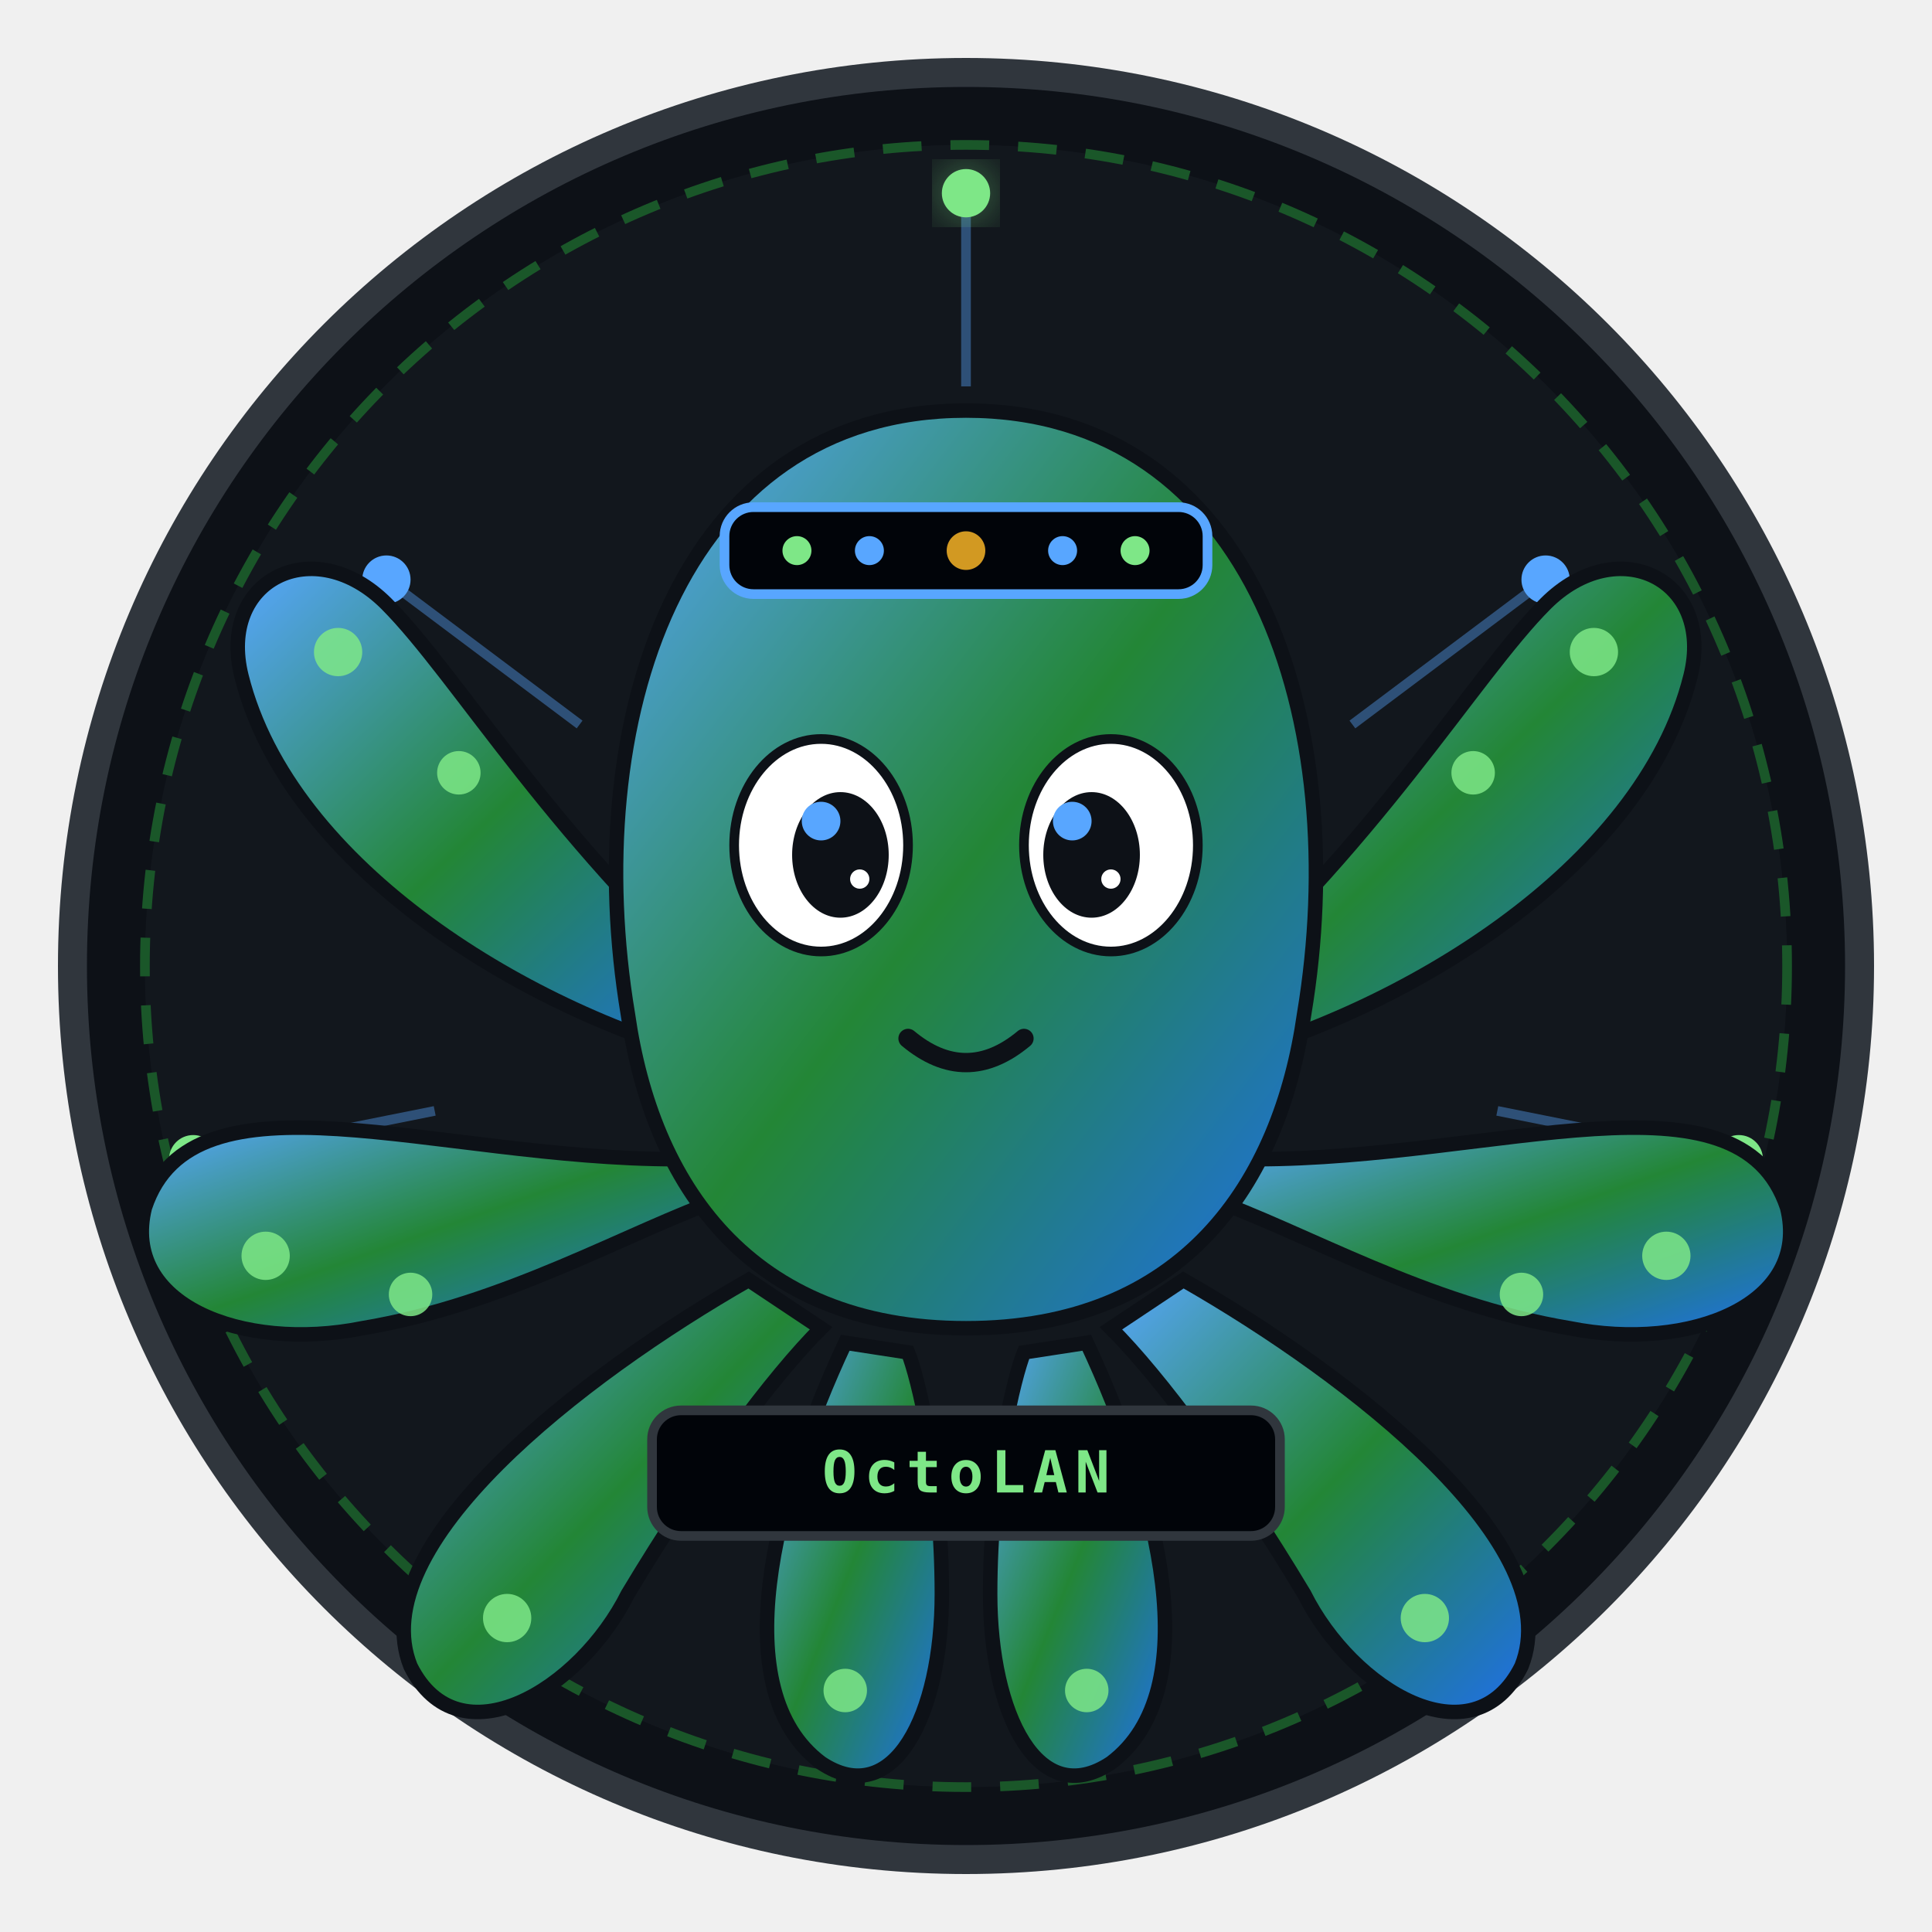
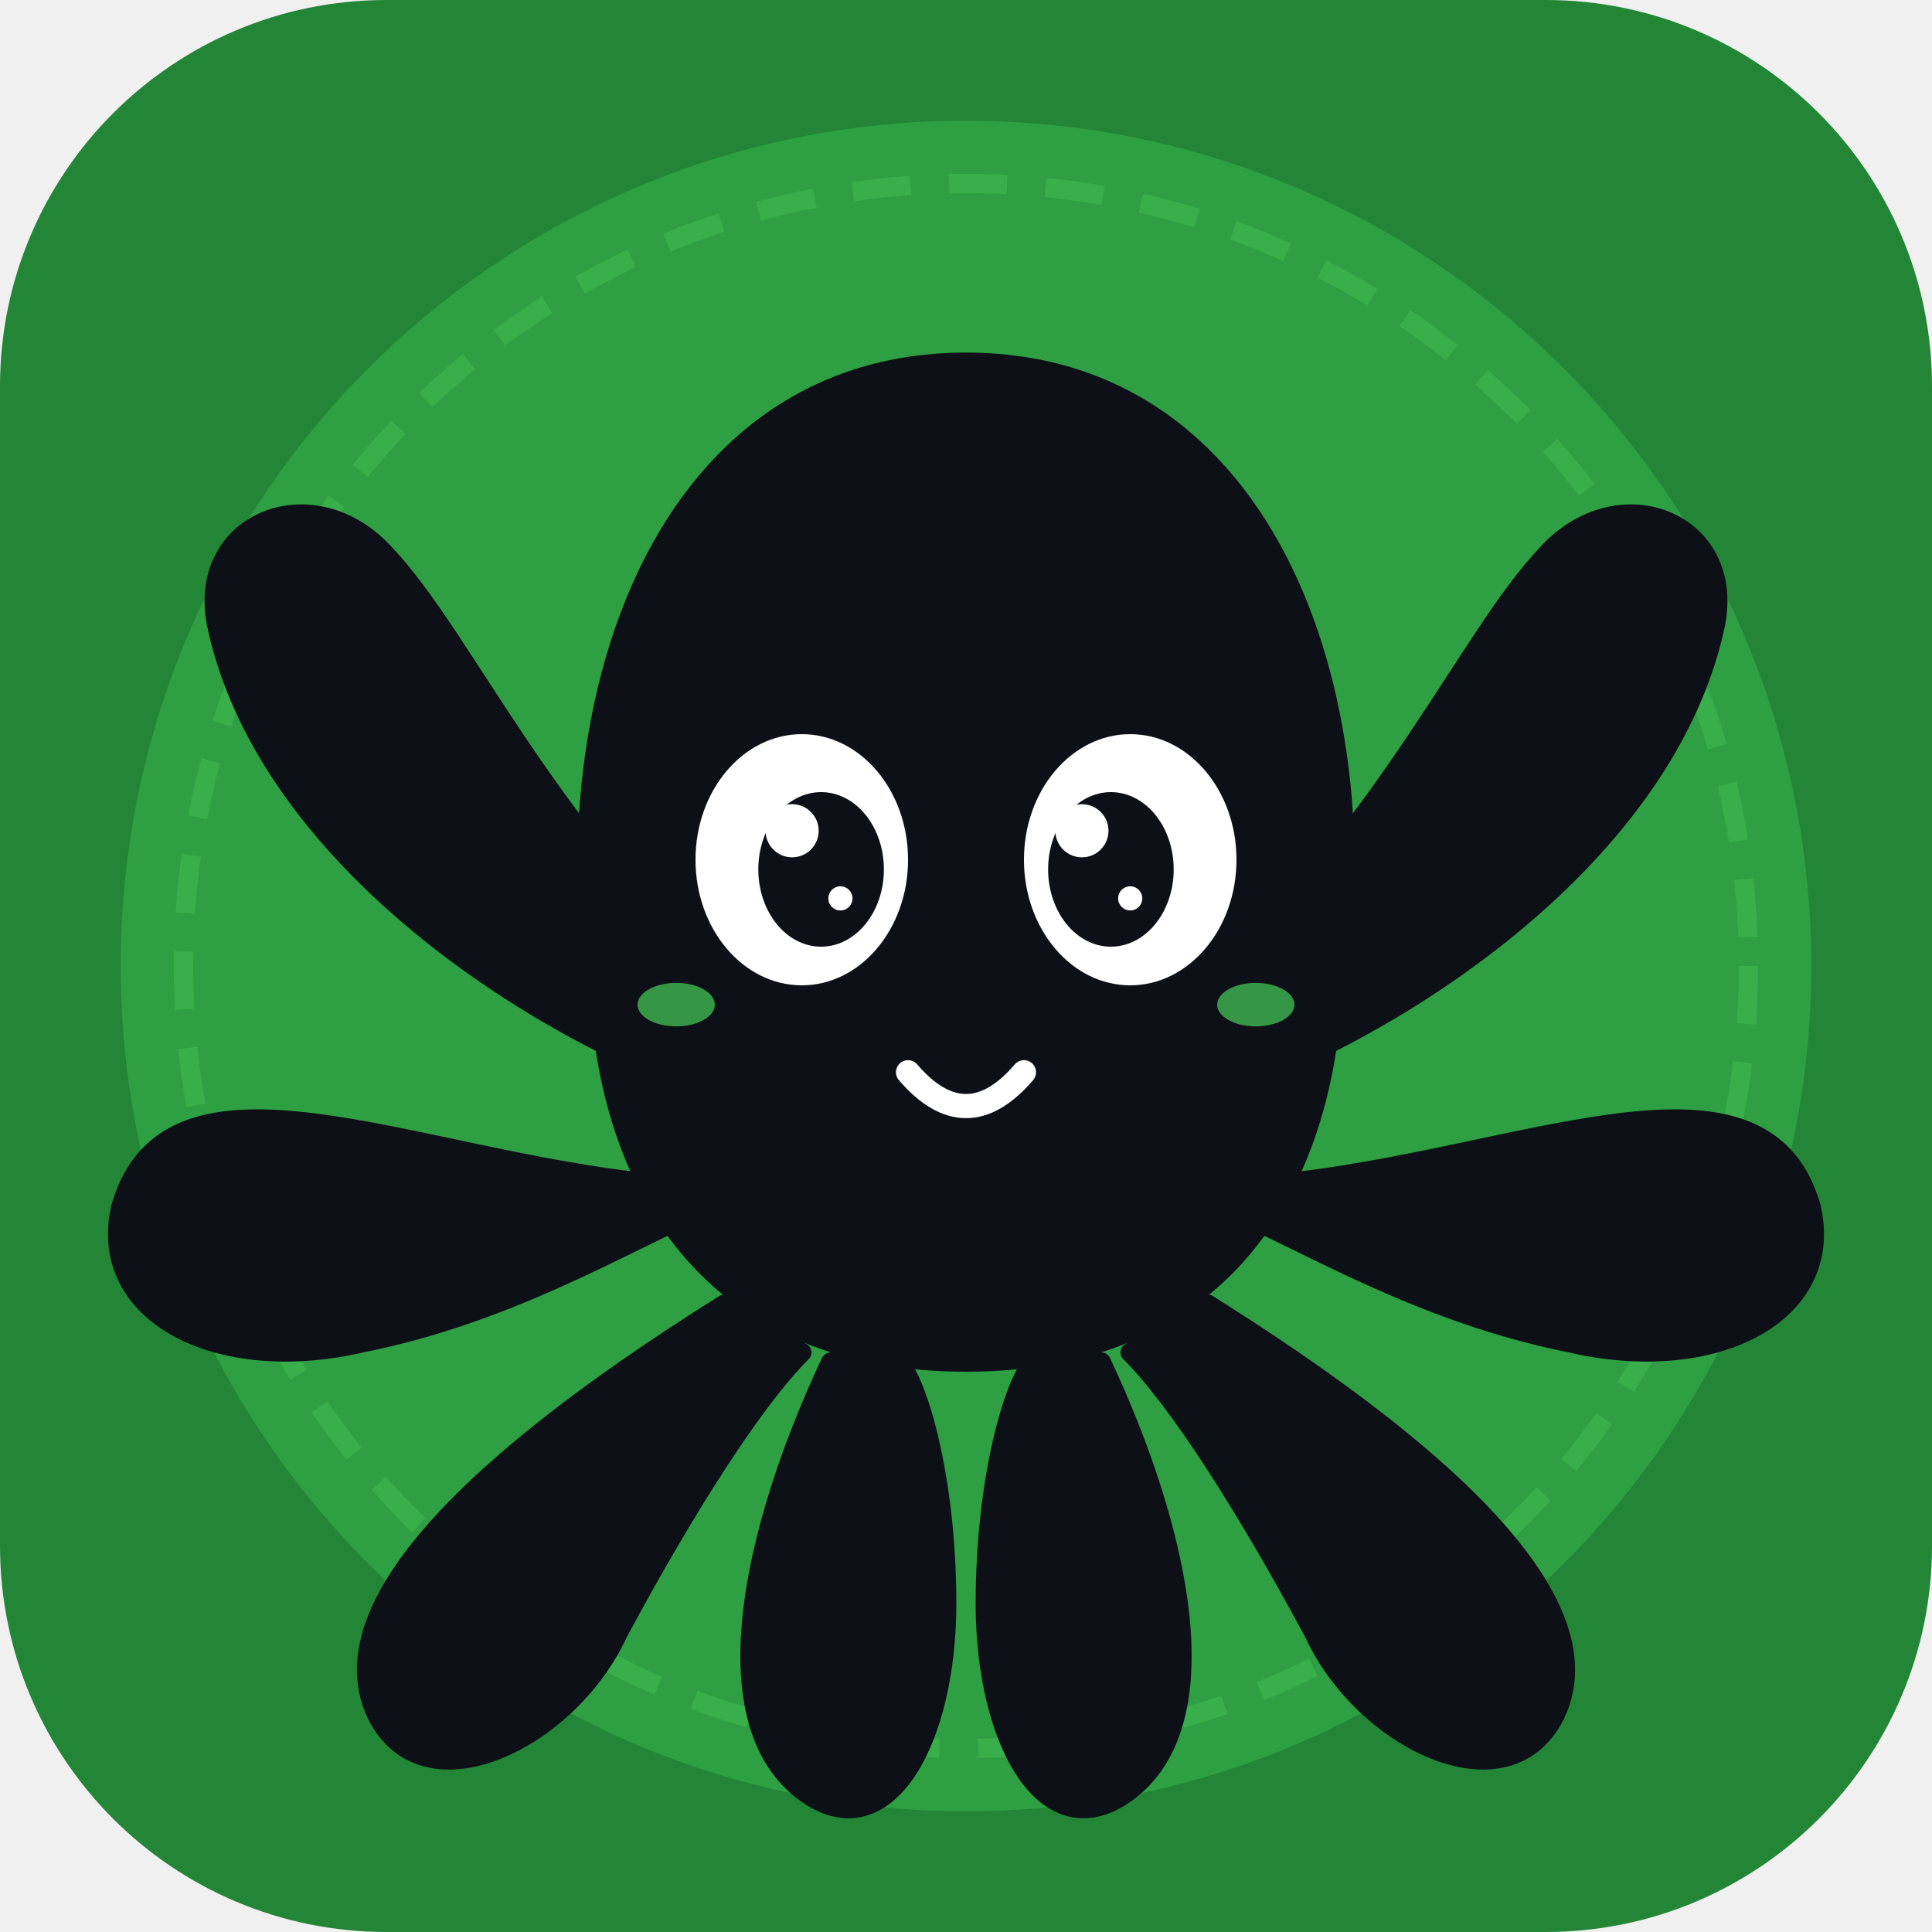
<svg xmlns="http://www.w3.org/2000/svg" viewBox="0 0 400 400" width="100%" height="100%">
-   <defs>
-     <linearGradient id="octoGradient" x1="0%" y1="0%" x2="100%" y2="100%">
-       <stop offset="0%" stop-color="#58a6ff" />
-       <stop offset="50%" stop-color="#238636" />
-       <stop offset="100%" stop-color="#1f6feb" />
-     </linearGradient>
-     <linearGradient id="glowGradient" x1="0%" y1="0%" x2="100%" y2="0%">
-       <stop offset="0%" stop-color="#7ee787" />
-       <stop offset="100%" stop-color="#58a6ff" />
-     </linearGradient>
-     <filter id="glow" x="-20%" y="-20%" width="140%" height="140%">
-       <feGaussianBlur stdDeviation="6" result="blur" />
-       <feComposite in="SourceGraphic" in2="blur" operator="over" />
-     </filter>
-   </defs>
-   <circle cx="200" cy="200" r="185" fill="#0d1117" stroke="#30363d" stroke-width="6" />
-   <circle cx="200" cy="200" r="170" fill="#161b22" stroke="#238636" stroke-width="2" stroke-dasharray="8 6" opacity="0.6" />
-   <g stroke="#58a6ff" stroke-width="2" opacity="0.4" fill="none">
-     <path d="M 200 40 L 200 80" />
-     <path d="M 80 120 L 120 150" />
-     <path d="M 320 120 L 280 150" />
-     <path d="M 40 240 L 90 230" />
-     <path d="M 360 240 L 310 230" />
-     <path d="M 100 340 L 140 310" />
-     <path d="M 300 340 L 260 310" />
+   <rect width="400" height="400" rx="80" fill="#238636" />
+   <circle cx="200" cy="200" r="175" fill="#2ea043" />
+   <circle cx="200" cy="200" r="162" fill="none" stroke="#3fb950" stroke-width="4" opacity="0.6" stroke-dasharray="12 8" />
+   <g fill="#0d1117" stroke="#0d1117" stroke-linejoin="round" stroke-linecap="round">
+     <path d="M 145 225 C 105 210, 55 175, 45 130 C 40 108, 65 98, 80 115 C 96 132, 112 170, 150 205 Z" stroke-width="4" />
+     <path d="M 135 245 C 85 240, 35 215, 25 250 C 20 272, 45 285, 75 278 C 105 272, 128 258, 146 250 Z" stroke-width="4" />
+     <path d="M 150 270 C 115 292, 65 328, 78 355 C 88 375, 118 360, 128 338 C 142 312, 156 290, 166 280 Z" stroke-width="4" />
+     <path d="M 172 282 C 156 316, 146 358, 168 372 C 184 382, 196 360, 196 332 C 196 306, 190 286, 186 282 Z" stroke-width="4" />
+     <path d="M 214 282 C 210 286, 204 306, 204 332 C 204 360, 216 382, 232 372 C 254 358, 244 316, 228 282 Z" stroke-width="4" />
+     <path d="M 234 280 C 244 290, 258 312, 272 338 C 282 360, 312 375, 322 355 C 335 328, 285 292, 250 270 Z" stroke-width="4" />
+     <path d="M 254 250 C 272 258, 295 272, 325 278 C 355 285, 380 272, 375 250 C 365 215, 315 240, 265 245 Z" stroke-width="4" />
+     <path d="M 250 205 C 288 170, 304 132, 320 115 C 335 98, 360 108, 355 130 C 345 175, 295 210, 255 225 Z" stroke-width="4" />
+     <path d="M 125 215 C 112 150, 135 75, 200 75 C 265 75, 288 150, 275 215 C 270 252, 248 282, 200 282 C 152 282, 130 252, 125 215 Z" stroke-width="4" />
  </g>
-   <circle cx="200" cy="40" r="5" fill="#7ee787" filter="url(#glow)" />
-   <circle cx="80" cy="120" r="5" fill="#58a6ff" />
-   <circle cx="320" cy="120" r="5" fill="#58a6ff" />
-   <circle cx="40" cy="240" r="5" fill="#7ee787" />
-   <circle cx="360" cy="240" r="5" fill="#7ee787" />
-   <circle cx="100" cy="340" r="5" fill="#58a6ff" />
-   <circle cx="300" cy="340" r="5" fill="#58a6ff" />
-   <g fill="url(#octoGradient)" stroke="#0d1117" stroke-width="3">
-     <path d="M 150 220 C 110 210, 60 180, 50 140 C 45 120, 65 110, 80 125 C 95 140, 115 175, 155 210 Z" />
-     <path d="M 140 240 C 90 240, 40 220, 30 250 C 25 270, 50 280, 75 275 C 105 270, 130 255, 150 248 Z" />
-     <path d="M 155 265 C 120 285, 75 320, 85 345 C 95 365, 120 350, 130 330 C 145 305, 160 285, 170 275 Z" />
-     <path d="M 175 278 C 160 310, 150 350, 170 365 C 185 375, 195 355, 195 330 C 195 305, 190 285, 188 280 Z" />
-     <path d="M 212 280 C 210 285, 205 305, 205 330 C 205 355, 215 375, 230 365 C 250 350, 240 310, 225 278 Z" />
-     <path d="M 230 275 C 240 285, 255 305, 270 330 C 280 350, 305 365, 315 345 C 325 320, 280 285, 245 265 Z" />
-     <path d="M 250 248 C 270 255, 295 270, 325 275 C 350 280, 375 270, 370 250 C 360 220, 310 240, 260 240 Z" />
-     <path d="M 245 210 C 285 175, 305 140, 320 125 C 335 110, 355 120, 350 140 C 340 180, 290 210, 250 220 Z" />
-     <path d="M 130 210 C 120 150, 140 85, 200 85 C 260 85, 280 150, 270 210 C 265 245, 245 275, 200 275 C 155 275, 135 245, 130 210 Z" />
-   </g>
-   <g fill="#7ee787" opacity="0.85">
-     <circle cx="70" cy="135" r="5" />
-     <circle cx="95" cy="160" r="4.5" />
-     <circle cx="55" cy="260" r="5" />
-     <circle cx="85" cy="268" r="4.5" />
-     <circle cx="105" cy="335" r="5" />
-     <circle cx="175" cy="350" r="4.5" />
-     <circle cx="225" cy="350" r="4.5" />
-     <circle cx="295" cy="335" r="5" />
-     <circle cx="345" cy="260" r="5" />
-     <circle cx="315" cy="268" r="4.5" />
-     <circle cx="330" cy="135" r="5" />
-     <circle cx="305" cy="160" r="4.5" />
-   </g>
-   <ellipse cx="170" cy="175" rx="18" ry="22" fill="#ffffff" stroke="#0d1117" stroke-width="2" />
-   <ellipse cx="230" cy="175" rx="18" ry="22" fill="#ffffff" stroke="#0d1117" stroke-width="2" />
-   <ellipse cx="174" cy="177" rx="10" ry="13" fill="#0d1117" />
-   <ellipse cx="226" cy="177" rx="10" ry="13" fill="#0d1117" />
-   <circle cx="170" cy="170" r="4" fill="#58a6ff" />
-   <circle cx="222" cy="170" r="4" fill="#58a6ff" />
-   <circle cx="178" cy="182" r="2" fill="#ffffff" />
-   <circle cx="230" cy="182" r="2" fill="#ffffff" />
-   <path d="M 188 215 Q 200 225 212 215" fill="none" stroke="#0d1117" stroke-width="4" stroke-linecap="round" />
-   <rect x="150" y="105" width="100" height="18" rx="6" fill="#010409" stroke="#58a6ff" stroke-width="2" />
-   <circle cx="165" cy="114" r="3" fill="#7ee787" />
-   <circle cx="180" cy="114" r="3" fill="#58a6ff" />
-   <circle cx="200" cy="114" r="4" fill="#d29922" />
-   <circle cx="220" cy="114" r="3" fill="#58a6ff" />
-   <circle cx="235" cy="114" r="3" fill="#7ee787" />
-   <g transform="translate(135, 292)">
-     <rect width="130" height="26" rx="6" fill="#010409" stroke="#30363d" stroke-width="2" />
-     <text x="65" y="17" fill="#7ee787" font-family="monospace" font-size="12" font-weight="bold" text-anchor="middle" letter-spacing="1.5">OctoLAN</text>
-   </g>
+   <ellipse cx="166" cy="178" rx="22" ry="26" fill="#ffffff" />
+   <ellipse cx="234" cy="178" rx="22" ry="26" fill="#ffffff" />
+   <ellipse cx="170" cy="180" rx="13" ry="16" fill="#0d1117" />
+   <ellipse cx="230" cy="180" rx="13" ry="16" fill="#0d1117" />
+   <circle cx="164" cy="172" r="5.5" fill="#ffffff" />
+   <circle cx="224" cy="172" r="5.5" fill="#ffffff" />
+   <circle cx="174" cy="186" r="2.5" fill="#ffffff" />
+   <circle cx="234" cy="186" r="2.5" fill="#ffffff" />
+   <path d="M 188 222 Q 200 236 212 222" fill="none" stroke="#ffffff" stroke-width="5" stroke-linecap="round" />
+   <ellipse cx="140" cy="208" rx="8" ry="4.5" fill="#3fb950" opacity="0.8" />
+   <ellipse cx="260" cy="208" rx="8" ry="4.5" fill="#3fb950" opacity="0.8" />
</svg>
